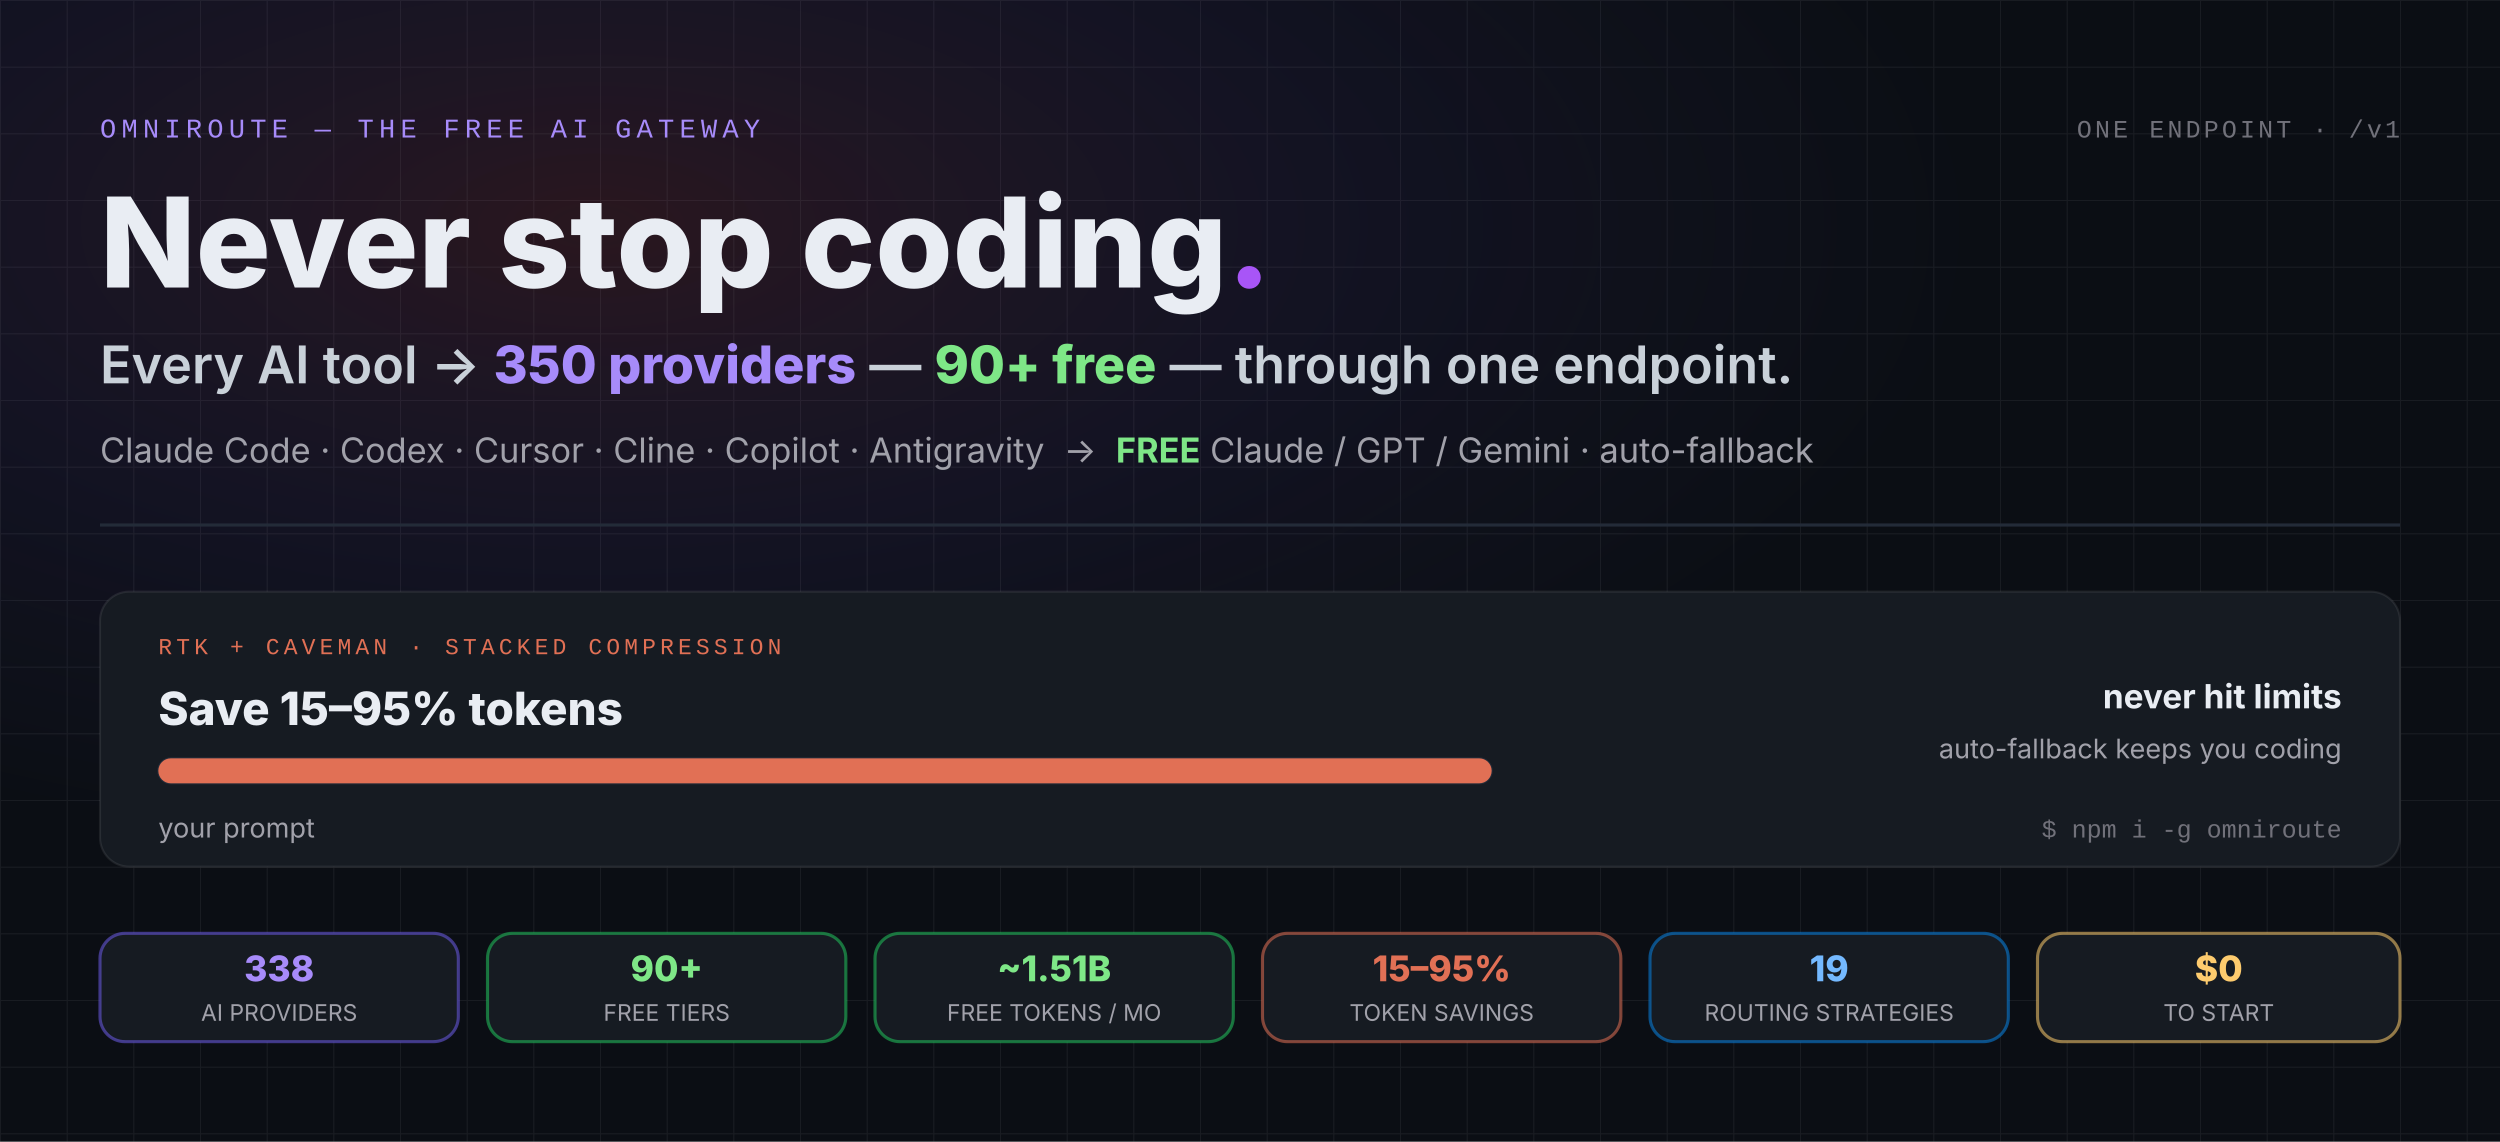
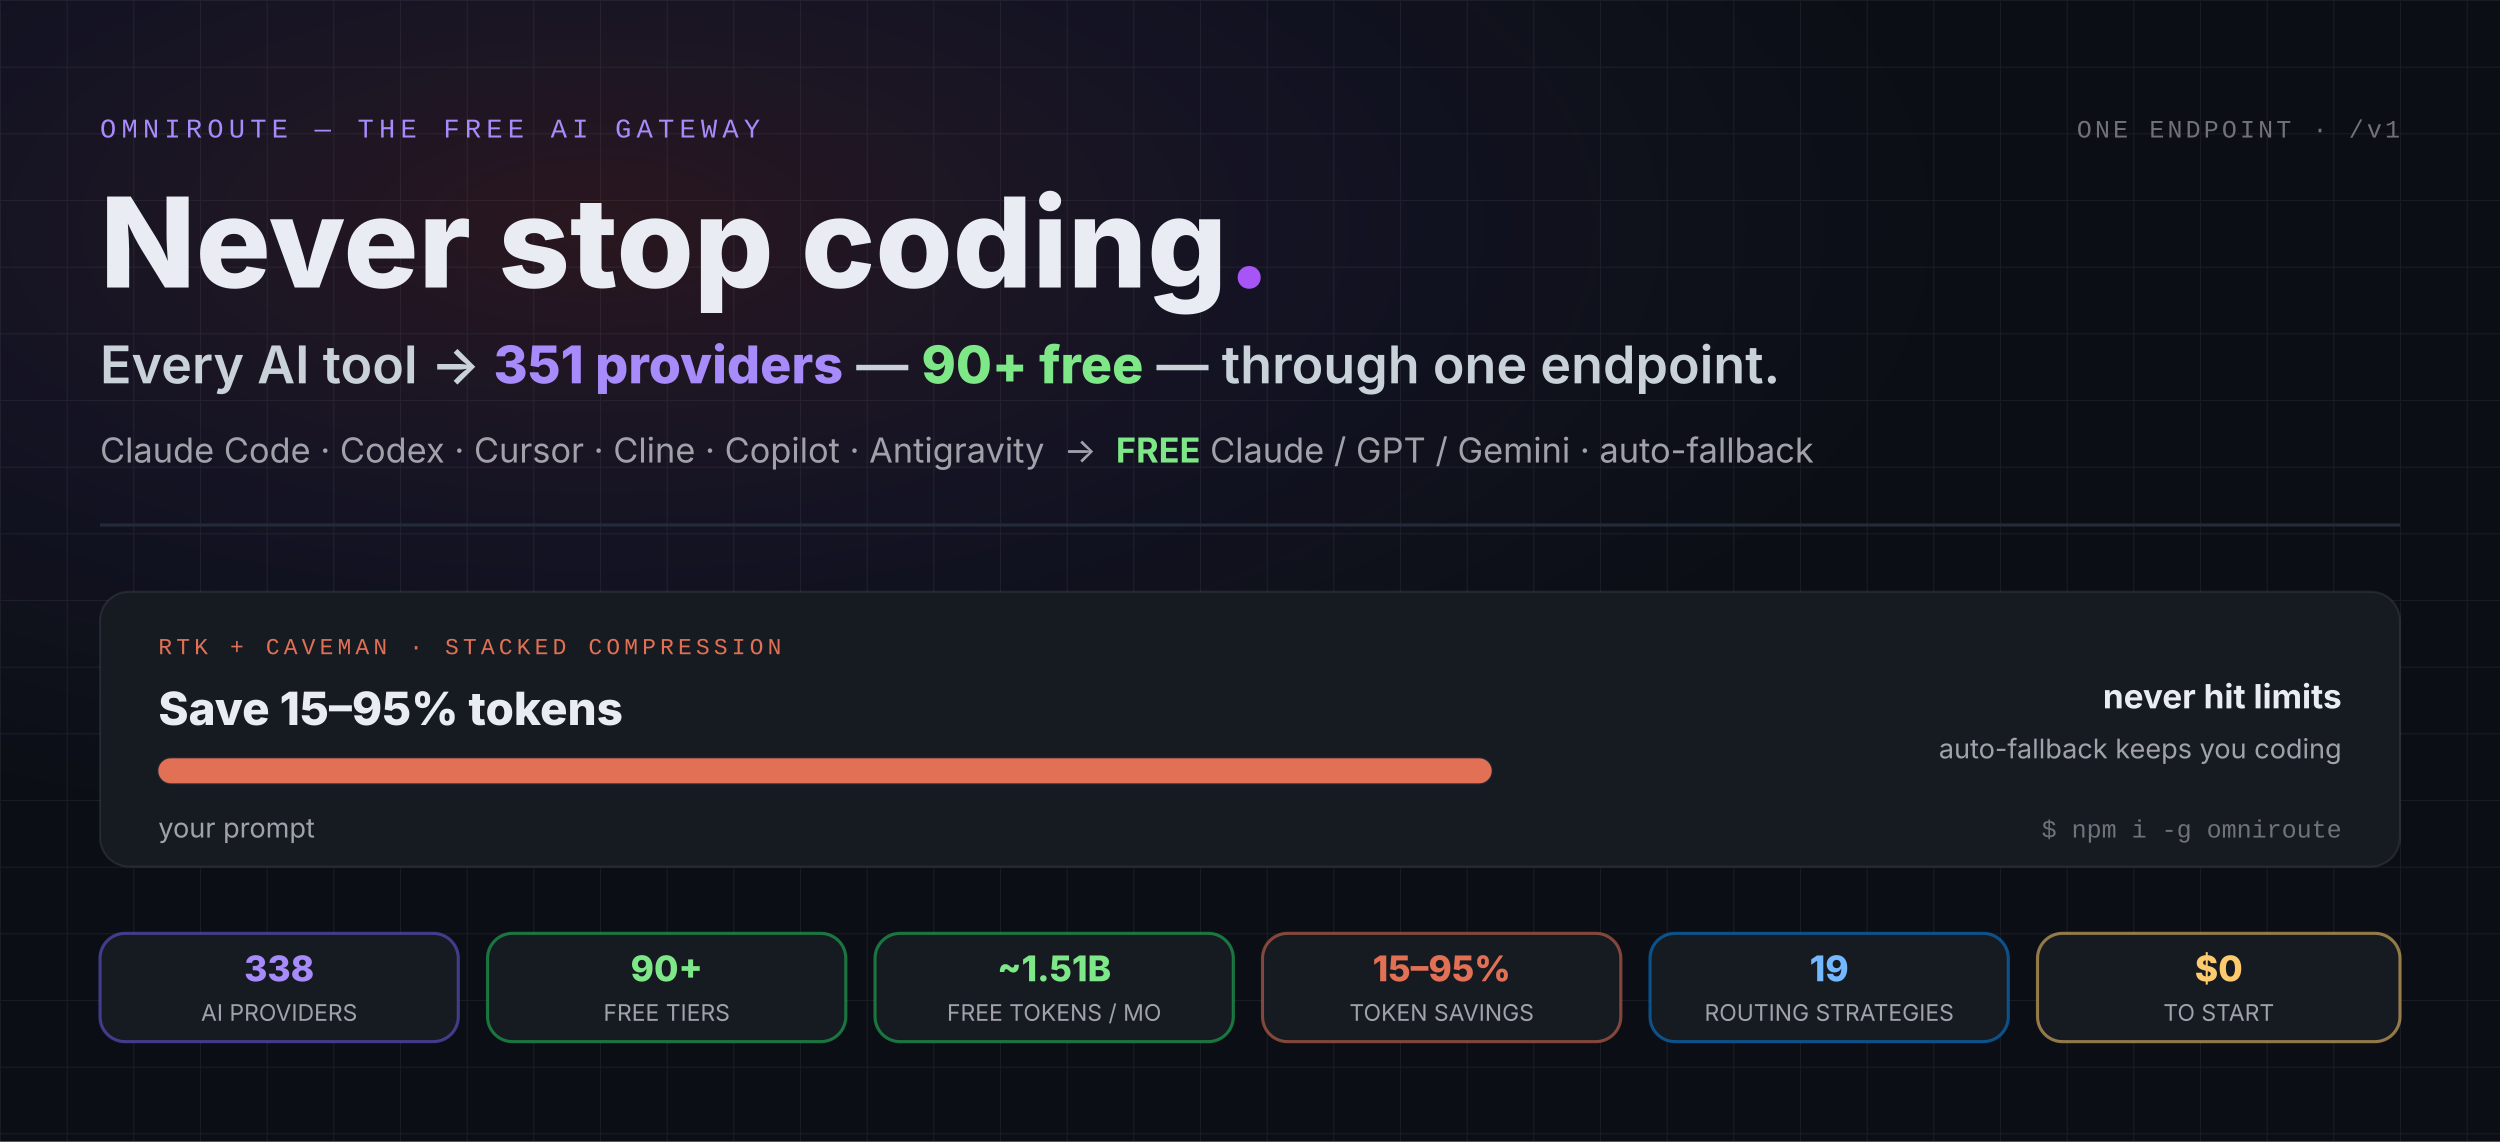
- <svg xmlns="http://www.w3.org/2000/svg" viewBox="0 0 1200 548" role="img" aria-label="OmniRoute hero: Never stop coding. Every AI tool to 350 providers — 90+ free — through one endpoint. Claude Code, Codex, Cursor, Cline, Copilot and Antigravity into free Claude, GPT and Gemini with auto-fallback. RTK + Caveman stacked compression saves 15 to 95 percent of tokens — about 89 percent average on tool-heavy sessions — so you never hit limits. Stats: 350 AI providers, 90+ free tiers, about 1.51B free tokens per month, 15 to 95 percent token savings, 19 routing strategies, zero dollars to start.">
+ <svg xmlns="http://www.w3.org/2000/svg" viewBox="0 0 1200 548" role="img" aria-label="OmniRoute hero: Never stop coding. Every AI tool to 351 providers — 90+ free — through one endpoint. Claude Code, Codex, Cursor, Cline, Copilot and Antigravity into free Claude, GPT and Gemini with auto-fallback. RTK + Caveman stacked compression saves 15 to 95 percent of tokens — about 89 percent average on tool-heavy sessions — so you never hit limits. Stats: 351 AI providers, 90+ free tiers, about 1.51B free tokens per month, 15 to 95 percent token savings, 19 routing strategies, zero dollars to start.">
  <defs>
    <pattern id="gridPaperH" width="32" height="32" patternUnits="userSpaceOnUse">
      <path d="M 32 0 L 0 0 0 32" fill="none" stroke="#ffffff" stroke-opacity="0.06" stroke-width="1" />
    </pattern>
    <radialGradient id="bgGlowH" cx="24%" cy="20%" r="55%">
      <stop offset="0%" stop-color="#e54d5e" stop-opacity="0.14" />
      <stop offset="55%" stop-color="#8b5cf6" stop-opacity="0.06" />
      <stop offset="100%" stop-color="#6366f1" stop-opacity="0" />
    </radialGradient>
    <linearGradient id="gradBrandH" x1="0" y1="0" x2="1" y2="1">
      <stop offset="0%" stop-color="#e54d5e" />
      <stop offset="100%" stop-color="#a855f7" />
    </linearGradient>
    <path id="dividerPathH" d="M 48,252 L 1152,252" />
  </defs>
  <rect width="1200" height="548" fill="#0b0e14" />
  <rect width="1200" height="548" fill="url(#gridPaperH)" />
  <rect width="1200" height="548" fill="url(#bgGlowH)" />
  <text x="48" y="66" font-family="Consolas, 'Courier New', monospace" font-size="13" letter-spacing="2.5" fill="#a78bfa">OMNIROUTE — THE FREE AI GATEWAY</text>
  <text x="1152" y="66" text-anchor="end" font-family="Consolas, 'Courier New', monospace" font-size="12" letter-spacing="1.5" fill="#71717a">ONE ENDPOINT · /v1</text>
  <text x="48" y="138" font-family="Inter, 'Segoe UI', Arial, Helvetica, system-ui, sans-serif" font-size="60" font-weight="800" fill="#e9edf3">Never stop coding<tspan fill="#a855f7">.</tspan>
  </text>
-   <text x="48" y="184" font-family="Inter, 'Segoe UI', Arial, Helvetica, system-ui, sans-serif" font-size="25" font-weight="600" fill="#c9d1d9">Every AI tool → <tspan fill="#a78bfa" font-weight="800">350 providers</tspan> — <tspan fill="#7ee787" font-weight="800">90+ free</tspan> — through one endpoint.</text>
+   <text x="48" y="184" font-family="Inter, 'Segoe UI', Arial, Helvetica, system-ui, sans-serif" font-size="25" font-weight="600" fill="#c9d1d9">Every AI tool → <tspan fill="#a78bfa" font-weight="800">351 providers</tspan> — <tspan fill="#7ee787" font-weight="800">90+ free</tspan> — through one endpoint.</text>
  <text x="48" y="222" font-family="Inter, 'Segoe UI', Arial, Helvetica, system-ui, sans-serif" font-size="16.5" fill="#a1a1aa">Claude Code · Codex · Cursor · Cline · Copilot · Antigravity  →  <tspan fill="#7ee787" font-weight="700">FREE</tspan> Claude / GPT / Gemini · auto-fallback</text>
  <line x1="48" y1="252" x2="1152" y2="252" stroke="#232b38" stroke-width="1.5" />
  <circle r="4" fill="url(#gradBrandH)" opacity="0">
    <animateMotion dur="6s" repeatCount="indefinite" keyPoints="0;1" keyTimes="0;1" calcMode="linear">
      <mpath href="#dividerPathH" />
    </animateMotion>
    <animate attributeName="opacity" values="0;0.9;0.9;0" keyTimes="0;0.08;0.6;0.75" dur="6s" repeatCount="indefinite" />
  </circle>
  <g>
    <rect x="48" y="284" width="1104" height="132" rx="14" fill="#161b22" stroke="#ffffff" stroke-opacity="0.08" stroke-width="1" />
    <text x="76" y="314" font-family="Consolas, 'Courier New', monospace" font-size="11" letter-spacing="2" fill="#e17055">RTK + CAVEMAN · STACKED COMPRESSION</text>
    <text x="76" y="348" font-family="Inter, 'Segoe UI', Arial, Helvetica, system-ui, sans-serif" font-size="22" font-weight="800" fill="#e9edf3">Save 15–95% tokens</text>
    <rect x="76" y="364" width="640" height="12" rx="6" fill="#0b0e14" stroke="#232b38" stroke-width="1" />
    <rect x="76" y="364" width="640" height="12" rx="6" fill="#e17055">
      <animate attributeName="width" values="640;640;70;70;640" keyTimes="0;0.12;0.5;0.88;1" dur="8s" repeatCount="indefinite" calcMode="spline" keySplines="0.4 0 0.2 1;0.4 0 0.2 1;0.4 0 0.2 1;0.4 0 0.2 1" />
    </rect>
    <text x="76" y="402" font-family="Inter, 'Segoe UI', Arial, Helvetica, system-ui, sans-serif" font-size="13" fill="#a1a1aa">your prompt
      <animate attributeName="opacity" values="1;1;0;0;1" keyTimes="0;0.12;0.35;0.88;1" dur="8s" repeatCount="indefinite" calcMode="discrete" />
    </text>
    <text x="76" y="402" font-family="Inter, 'Segoe UI', Arial, Helvetica, system-ui, sans-serif" font-size="13" font-weight="700" fill="#e17055" opacity="0">−89% avg on tool-heavy sessions
      <animate attributeName="opacity" values="0;0;1;1;0" keyTimes="0;0.35;0.36;0.88;1" dur="8s" repeatCount="indefinite" calcMode="discrete" />
    </text>
    <text x="1124" y="340" text-anchor="end" font-family="Inter, 'Segoe UI', Arial, Helvetica, system-ui, sans-serif" font-size="16" font-weight="700" fill="#e9edf3">never hit limits</text>
    <text x="1124" y="364" text-anchor="end" font-family="Inter, 'Segoe UI', Arial, Helvetica, system-ui, sans-serif" font-size="13" fill="#a1a1aa">auto-fallback keeps you coding</text>
    <text x="1124" y="402" text-anchor="end" font-family="Consolas, 'Courier New', monospace" font-size="12" fill="#71717a">$ npm i -g omniroute</text>
  </g>
  <g font-family="Inter, 'Segoe UI', Arial, Helvetica, system-ui, sans-serif" text-anchor="middle">
    <rect x="48" y="448" width="172" height="52" rx="12" fill="#161b22" stroke="#6c5ce7" stroke-opacity="0.55" stroke-width="1.5" />
    <text x="134" y="471" font-size="17" font-weight="800" fill="#a78bfa">338</text>
    <text x="134" y="490" font-size="11" fill="#a1a1aa">AI PROVIDERS</text>
    <rect x="234" y="448" width="172" height="52" rx="12" fill="#161b22" stroke="#22c55e" stroke-opacity="0.55" stroke-width="1.5" />
    <text x="320" y="471" font-size="17" font-weight="800" fill="#7ee787">90+</text>
    <text x="320" y="490" font-size="11" fill="#a1a1aa">FREE TIERS</text>
    <rect x="420" y="448" width="172" height="52" rx="12" fill="#161b22" stroke="#22c55e" stroke-opacity="0.55" stroke-width="1.5" />
    <text x="506" y="471" font-size="17" font-weight="800" fill="#7ee787">~1.51B</text>
    <text x="506" y="490" font-size="11" fill="#a1a1aa">FREE TOKENS / MO</text>
    <rect x="606" y="448" width="172" height="52" rx="12" fill="#161b22" stroke="#e17055" stroke-opacity="0.55" stroke-width="1.5" />
    <text x="692" y="471" font-size="17" font-weight="800" fill="#e17055">15–95%</text>
    <text x="692" y="490" font-size="11" fill="#a1a1aa">TOKEN SAVINGS</text>
    <rect x="792" y="448" width="172" height="52" rx="12" fill="#161b22" stroke="#0984e3" stroke-opacity="0.55" stroke-width="1.5" />
    <text x="878" y="471" font-size="17" font-weight="800" fill="#74b9ff">19</text>
    <text x="878" y="490" font-size="11" fill="#a1a1aa">ROUTING STRATEGIES</text>
    <rect x="978" y="448" width="174" height="52" rx="12" fill="#161b22" stroke="#fdcb6e" stroke-opacity="0.55" stroke-width="1.5" />
    <text x="1065" y="471" font-size="17" font-weight="800" fill="#fdcb6e">$0</text>
    <text x="1065" y="490" font-size="11" fill="#a1a1aa">TO START</text>
  </g>
</svg>
